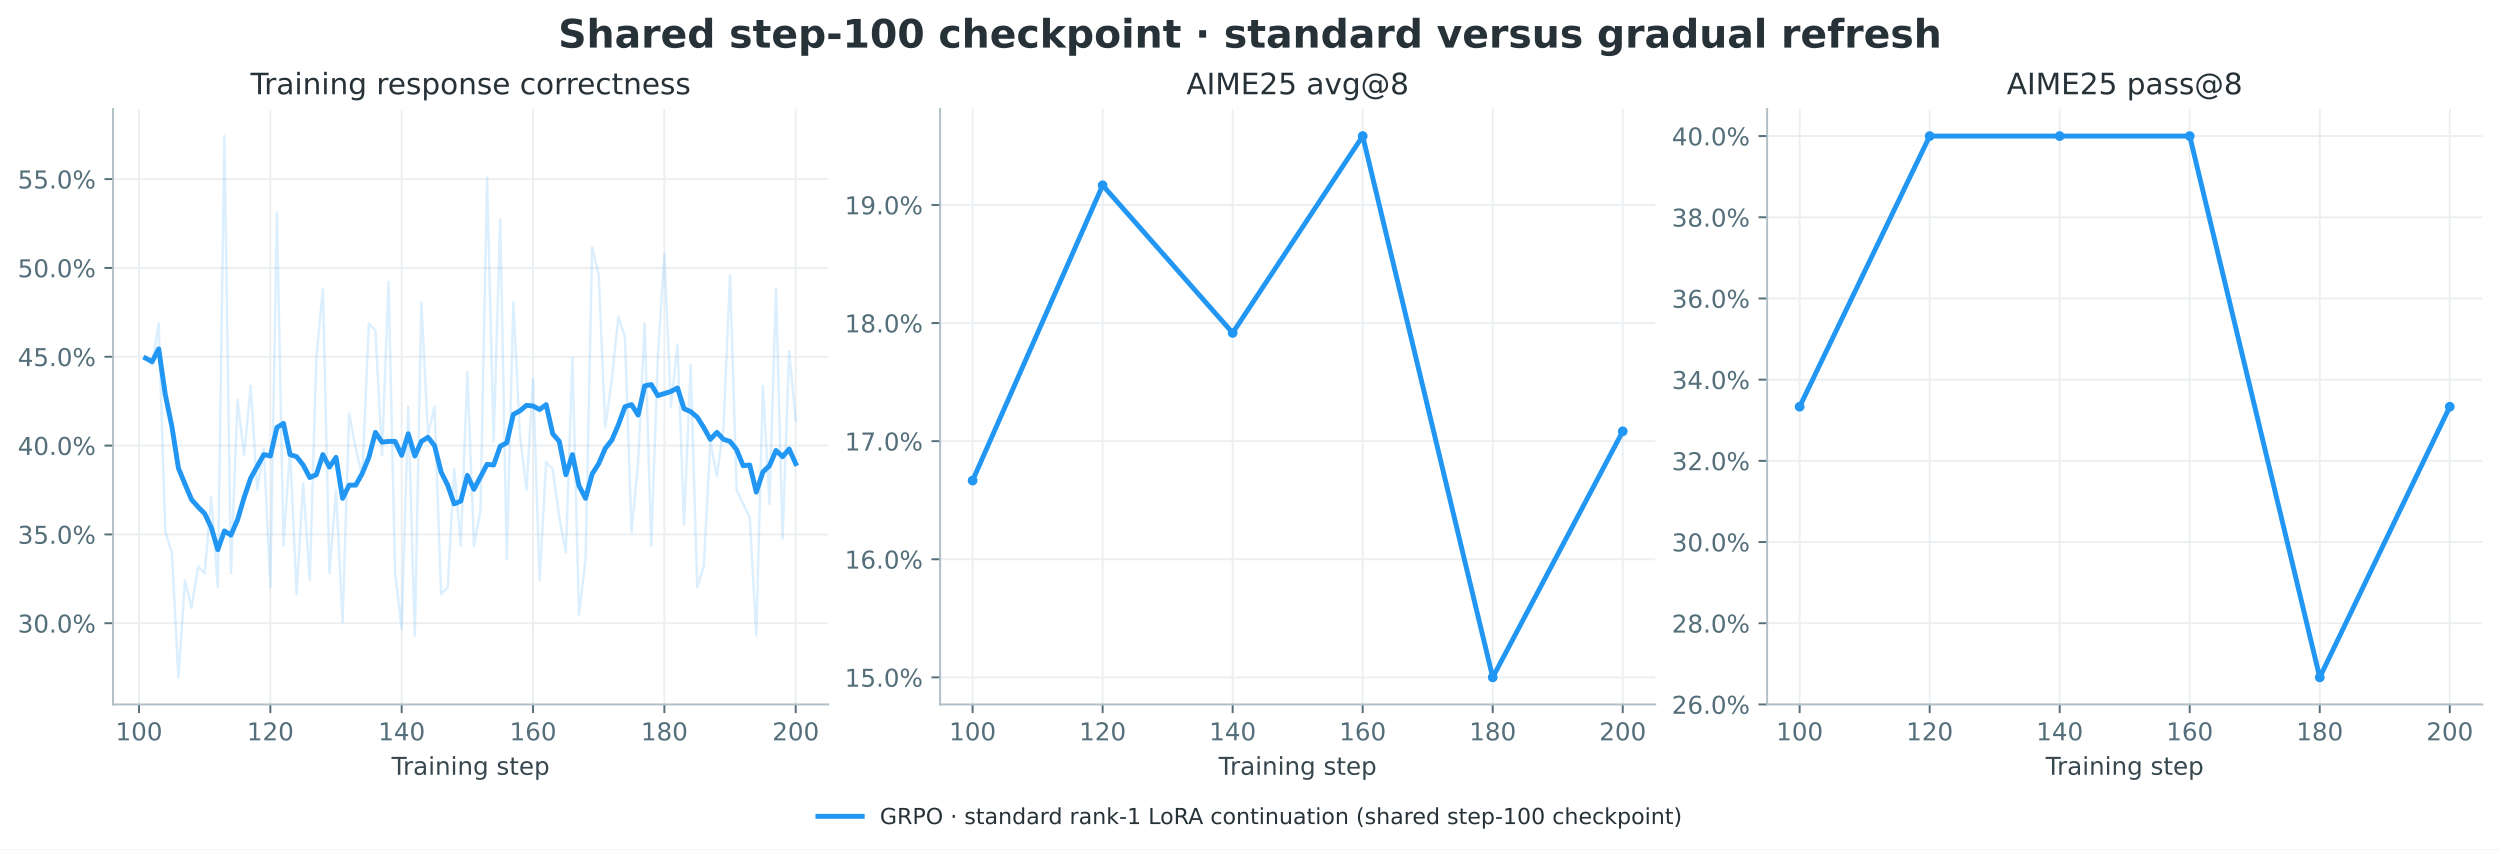
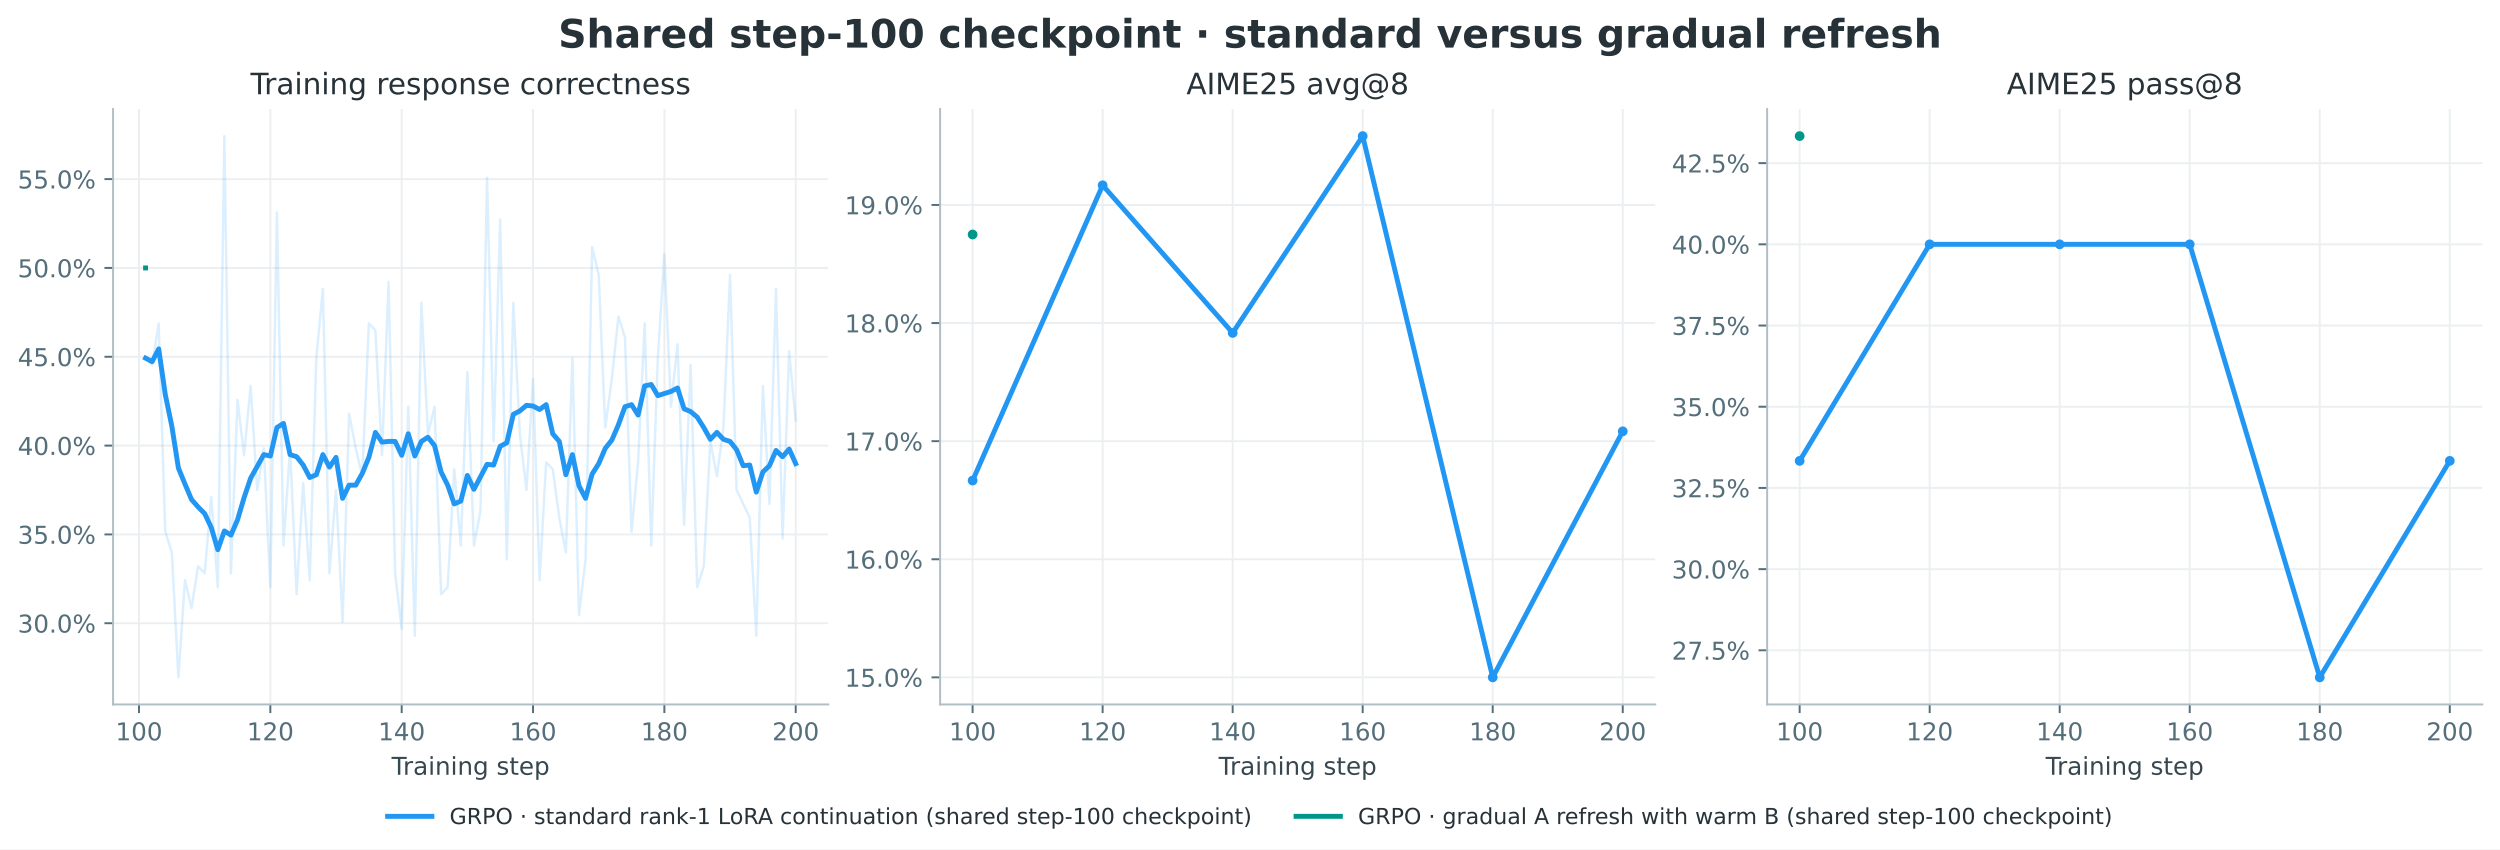
<svg xmlns="http://www.w3.org/2000/svg" xmlns:xlink="http://www.w3.org/1999/xlink" width="1016.4pt" height="345.3pt" viewBox="0 0 1016.4 345.3" version="1.1">
  <defs>
    <style type="text/css">*{stroke-linejoin: round; stroke-linecap: butt}</style>
  </defs>
  <g id="figure_1">
    <g id="patch_1">
      <path d="M 0 345.3 L 1016.4 345.3 L 1016.4 0 L 0 0 z " style="fill: #ffffff" />
    </g>
    <g id="axes_1">
      <g id="patch_2">
        <path d="M 45.967 286.398 L 336.72 286.398 L 336.72 44.32 L 45.967 44.32 z " style="fill: #ffffff" />
      </g>
      <g id="matplotlib.axis_1">
        <g id="xtick_1">
          <g id="line2d_1">
            <path d="M 56.513 286.398 L 56.513 44.32 " clip-path="url(#p7c7b25b468)" style="fill: none; stroke: #eceff1; stroke-width: 0.8; stroke-linecap: square" />
          </g>
          <g id="line2d_2">
            <defs>
              <path id="m4312fbdb51" d="M 0 0 L 0 3.5 " style="stroke: #546e7a; stroke-width: 0.8" />
            </defs>
            <g>
              <use xlink:href="#m4312fbdb51" x="56.513" y="286.398" style="fill: #546e7a; stroke: #546e7a; stroke-width: 0.8" />
            </g>
          </g>
          <g id="text_1">
            <text style="font-size: 10px; font-family: 'DejaVu Sans'; text-anchor: middle; fill: #546e7a" x="56.513" y="300.995" transform="rotate(-0 56.51331 300.9952)">100</text>
          </g>
        </g>
        <g id="xtick_2">
          <g id="line2d_3">
            <path d="M 109.911 286.398 L 109.911 44.32 " clip-path="url(#p7c7b25b468)" style="fill: none; stroke: #eceff1; stroke-width: 0.8; stroke-linecap: square" />
          </g>
          <g id="line2d_4">
            <g>
              <use xlink:href="#m4312fbdb51" x="109.911" y="286.398" style="fill: #546e7a; stroke: #546e7a; stroke-width: 0.8" />
            </g>
          </g>
          <g id="text_2">
            <text style="font-size: 10px; font-family: 'DejaVu Sans'; text-anchor: middle; fill: #546e7a" x="109.911" y="300.995" transform="rotate(-0 109.9114 300.9952)">120</text>
          </g>
        </g>
        <g id="xtick_3">
          <g id="line2d_5">
            <path d="M 163.31 286.398 L 163.31 44.32 " clip-path="url(#p7c7b25b468)" style="fill: none; stroke: #eceff1; stroke-width: 0.8; stroke-linecap: square" />
          </g>
          <g id="line2d_6">
            <g>
              <use xlink:href="#m4312fbdb51" x="163.31" y="286.398" style="fill: #546e7a; stroke: #546e7a; stroke-width: 0.8" />
            </g>
          </g>
          <g id="text_3">
            <text style="font-size: 10px; font-family: 'DejaVu Sans'; text-anchor: middle; fill: #546e7a" x="163.31" y="300.995" transform="rotate(-0 163.3095 300.9952)">140</text>
          </g>
        </g>
        <g id="xtick_4">
          <g id="line2d_7">
            <path d="M 216.708 286.398 L 216.708 44.32 " clip-path="url(#p7c7b25b468)" style="fill: none; stroke: #eceff1; stroke-width: 0.8; stroke-linecap: square" />
          </g>
          <g id="line2d_8">
            <g>
              <use xlink:href="#m4312fbdb51" x="216.708" y="286.398" style="fill: #546e7a; stroke: #546e7a; stroke-width: 0.8" />
            </g>
          </g>
          <g id="text_4">
            <text style="font-size: 10px; font-family: 'DejaVu Sans'; text-anchor: middle; fill: #546e7a" x="216.708" y="300.995" transform="rotate(-0 216.7076 300.9952)">160</text>
          </g>
        </g>
        <g id="xtick_5">
          <g id="line2d_9">
            <path d="M 270.106 286.398 L 270.106 44.32 " clip-path="url(#p7c7b25b468)" style="fill: none; stroke: #eceff1; stroke-width: 0.8; stroke-linecap: square" />
          </g>
          <g id="line2d_10">
            <g>
              <use xlink:href="#m4312fbdb51" x="270.106" y="286.398" style="fill: #546e7a; stroke: #546e7a; stroke-width: 0.8" />
            </g>
          </g>
          <g id="text_5">
            <text style="font-size: 10px; font-family: 'DejaVu Sans'; text-anchor: middle; fill: #546e7a" x="270.106" y="300.995" transform="rotate(-0 270.1057 300.9952)">180</text>
          </g>
        </g>
        <g id="xtick_6">
          <g id="line2d_11">
            <path d="M 323.504 286.398 L 323.504 44.32 " clip-path="url(#p7c7b25b468)" style="fill: none; stroke: #eceff1; stroke-width: 0.8; stroke-linecap: square" />
          </g>
          <g id="line2d_12">
            <g>
              <use xlink:href="#m4312fbdb51" x="323.504" y="286.398" style="fill: #546e7a; stroke: #546e7a; stroke-width: 0.8" />
            </g>
          </g>
          <g id="text_6">
            <text style="font-size: 10px; font-family: 'DejaVu Sans'; text-anchor: middle; fill: #546e7a" x="323.504" y="300.995" transform="rotate(-0 323.5038 300.9952)">200</text>
          </g>
        </g>
        <g id="text_7">
          <text style="font-size: 10px; font-family: 'DejaVu Sans'; text-anchor: middle; fill: #37474f" x="191.344" y="314.996" transform="rotate(-0 191.3435 314.996)">Training step</text>
        </g>
      </g>
      <g id="matplotlib.axis_2">
        <g id="ytick_1">
          <g id="line2d_13">
            <path d="M 45.967 253.387 L 336.72 253.387 " clip-path="url(#p7c7b25b468)" style="fill: none; stroke: #eceff1; stroke-width: 0.8; stroke-linecap: square" />
          </g>
          <g id="line2d_14">
            <defs>
              <path id="m54cceb25df" d="M 0 0 L -3.5 0 " style="stroke: #546e7a; stroke-width: 0.8" />
            </defs>
            <g>
              <use xlink:href="#m54cceb25df" x="45.967" y="253.387" style="fill: #546e7a; stroke: #546e7a; stroke-width: 0.8" />
            </g>
          </g>
          <g id="text_8">
            <text style="font-size: 10px; font-family: 'DejaVu Sans'; text-anchor: end; fill: #546e7a" x="38.967" y="257.186" transform="rotate(-0 38.96719 257.1858)">30.0%</text>
          </g>
        </g>
        <g id="ytick_2">
          <g id="line2d_15">
            <path d="M 45.967 217.273 L 336.72 217.273 " clip-path="url(#p7c7b25b468)" style="fill: none; stroke: #eceff1; stroke-width: 0.8; stroke-linecap: square" />
          </g>
          <g id="line2d_16">
            <g>
              <use xlink:href="#m54cceb25df" x="45.967" y="217.273" style="fill: #546e7a; stroke: #546e7a; stroke-width: 0.8" />
            </g>
          </g>
          <g id="text_9">
            <text style="font-size: 10px; font-family: 'DejaVu Sans'; text-anchor: end; fill: #546e7a" x="38.967" y="221.072" transform="rotate(-0 38.96719 221.0716)">35.0%</text>
          </g>
        </g>
        <g id="ytick_3">
          <g id="line2d_17">
            <path d="M 45.967 181.159 L 336.72 181.159 " clip-path="url(#p7c7b25b468)" style="fill: none; stroke: #eceff1; stroke-width: 0.8; stroke-linecap: square" />
          </g>
          <g id="line2d_18">
            <g>
              <use xlink:href="#m54cceb25df" x="45.967" y="181.159" style="fill: #546e7a; stroke: #546e7a; stroke-width: 0.8" />
            </g>
          </g>
          <g id="text_10">
            <text style="font-size: 10px; font-family: 'DejaVu Sans'; text-anchor: end; fill: #546e7a" x="38.967" y="184.957" transform="rotate(-0 38.96719 184.9575)">40.0%</text>
          </g>
        </g>
        <g id="ytick_4">
          <g id="line2d_19">
            <path d="M 45.967 145.044 L 336.72 145.044 " clip-path="url(#p7c7b25b468)" style="fill: none; stroke: #eceff1; stroke-width: 0.8; stroke-linecap: square" />
          </g>
          <g id="line2d_20">
            <g>
              <use xlink:href="#m54cceb25df" x="45.967" y="145.044" style="fill: #546e7a; stroke: #546e7a; stroke-width: 0.8" />
            </g>
          </g>
          <g id="text_11">
            <text style="font-size: 10px; font-family: 'DejaVu Sans'; text-anchor: end; fill: #546e7a" x="38.967" y="148.843" transform="rotate(-0 38.96719 148.8433)">45.0%</text>
          </g>
        </g>
        <g id="ytick_5">
          <g id="line2d_21">
            <path d="M 45.967 108.93 L 336.72 108.93 " clip-path="url(#p7c7b25b468)" style="fill: none; stroke: #eceff1; stroke-width: 0.8; stroke-linecap: square" />
          </g>
          <g id="line2d_22">
            <g>
              <use xlink:href="#m54cceb25df" x="45.967" y="108.93" style="fill: #546e7a; stroke: #546e7a; stroke-width: 0.8" />
            </g>
          </g>
          <g id="text_12">
            <text style="font-size: 10px; font-family: 'DejaVu Sans'; text-anchor: end; fill: #546e7a" x="38.967" y="112.729" transform="rotate(-0 38.96719 112.7292)">50.0%</text>
          </g>
        </g>
        <g id="ytick_6">
          <g id="line2d_23">
            <path d="M 45.967 72.816 L 336.72 72.816 " clip-path="url(#p7c7b25b468)" style="fill: none; stroke: #eceff1; stroke-width: 0.8; stroke-linecap: square" />
          </g>
          <g id="line2d_24">
            <g>
              <use xlink:href="#m54cceb25df" x="45.967" y="72.816" style="fill: #546e7a; stroke: #546e7a; stroke-width: 0.8" />
            </g>
          </g>
          <g id="text_13">
            <text style="font-size: 10px; font-family: 'DejaVu Sans'; text-anchor: end; fill: #546e7a" x="38.967" y="76.615" transform="rotate(-0 38.96719 76.61501)">55.0%</text>
          </g>
        </g>
      </g>
      <g id="line2d_25">
        <path d="M 59.183 145.609 L 61.853 148.43 L 64.523 131.502 L 67.193 216.144 L 69.863 224.608 L 72.533 275.394 L 75.203 235.894 L 77.873 247.18 L 80.542 230.251 L 83.212 233.073 L 85.882 202.037 L 88.552 238.716 L 91.222 55.323 L 93.892 233.073 L 96.562 162.537 L 99.232 185.109 L 101.902 156.894 L 104.572 199.216 L 107.242 182.287 L 109.911 238.716 L 112.581 86.359 L 115.251 221.787 L 117.921 182.287 L 120.591 241.537 L 123.261 196.394 L 125.931 235.894 L 128.601 145.609 L 131.271 117.395 L 133.941 233.073 L 136.61 199.216 L 139.28 252.823 L 141.95 168.18 L 144.62 182.287 L 147.29 193.573 L 149.96 131.502 L 152.63 134.323 L 155.3 185.109 L 157.97 114.573 L 160.64 233.073 L 163.31 255.644 L 165.979 165.359 L 168.649 258.466 L 171.319 123.037 L 173.989 176.644 L 176.659 165.359 L 179.329 241.537 L 181.999 238.716 L 184.669 190.751 L 187.339 221.787 L 190.009 151.252 L 192.678 221.787 L 195.348 207.68 L 198.018 72.252 L 200.688 179.466 L 203.358 89.18 L 206.028 227.43 L 208.698 123.037 L 211.368 176.644 L 214.038 199.216 L 216.708 154.073 L 219.378 235.894 L 222.047 187.93 L 224.717 190.751 L 227.387 210.501 L 230.057 224.608 L 232.727 145.609 L 235.397 250.001 L 238.067 227.43 L 240.737 100.466 L 243.407 111.752 L 246.077 173.823 L 248.746 154.073 L 251.416 128.68 L 254.086 137.145 L 256.756 216.144 L 259.426 187.93 L 262.096 131.502 L 264.766 221.787 L 267.436 145.609 L 270.106 103.287 L 272.776 165.359 L 275.446 139.966 L 278.115 213.323 L 280.785 148.43 L 283.455 238.716 L 286.125 230.251 L 288.795 179.466 L 291.465 193.573 L 294.135 173.823 L 296.805 111.752 L 299.475 199.216 L 302.145 204.859 L 304.814 210.501 L 307.484 258.466 L 310.154 156.894 L 312.824 204.859 L 315.494 117.395 L 318.164 218.966 L 320.834 142.787 L 323.504 171.002 " clip-path="url(#p7c7b25b468)" style="fill: none; stroke: #2196f3; stroke-opacity: 0.16; stroke-linecap: square" />
      </g>
      <g id="line2d_26">
        <path d="M 59.183 145.609 L 61.853 147.019 L 64.523 141.847 L 67.193 160.421 L 69.863 173.259 L 72.533 190.281 L 75.203 196.797 L 77.873 203.095 L 80.542 206.113 L 83.212 208.809 L 85.882 214.451 L 88.552 223.48 L 91.222 215.862 L 93.892 217.555 L 96.562 211.348 L 99.232 202.319 L 101.902 194.419 L 104.572 189.623 L 107.242 184.826 L 109.911 185.391 L 112.581 173.823 L 115.251 172.13 L 117.921 184.826 L 120.591 185.673 L 123.261 189.059 L 125.931 194.137 L 128.601 193.009 L 131.271 184.826 L 133.941 189.905 L 136.61 185.955 L 139.28 202.601 L 141.95 197.241 L 144.62 197.241 L 147.29 192.444 L 149.96 185.955 L 152.63 175.798 L 155.3 179.748 L 157.97 179.466 L 160.64 179.466 L 163.31 185.109 L 165.979 176.362 L 168.649 185.391 L 171.319 179.466 L 173.989 177.773 L 176.659 181.159 L 179.329 191.88 L 181.999 197.241 L 184.669 204.859 L 187.339 203.73 L 190.009 193.291 L 192.678 198.934 L 195.348 193.855 L 198.018 188.776 L 200.688 189.059 L 203.358 181.441 L 206.028 180.03 L 208.698 168.462 L 211.368 167.052 L 214.038 164.794 L 216.708 165.077 L 219.378 166.487 L 222.047 164.512 L 224.717 176.362 L 227.387 179.466 L 230.057 193.009 L 232.727 184.826 L 235.397 197.523 L 238.067 202.601 L 240.737 192.726 L 243.407 188.494 L 246.077 182.287 L 248.746 178.902 L 251.416 172.694 L 254.086 165.359 L 256.756 164.512 L 259.426 168.744 L 262.096 156.894 L 264.766 156.33 L 267.436 160.844 L 270.106 159.998 L 272.776 159.152 L 275.446 157.741 L 278.115 166.205 L 280.785 167.334 L 283.455 169.591 L 286.125 173.823 L 288.795 178.619 L 291.465 175.798 L 294.135 178.619 L 296.805 179.466 L 299.475 182.851 L 302.145 189.341 L 304.814 189.059 L 307.484 200.062 L 310.154 191.88 L 312.824 189.341 L 315.494 183.134 L 318.164 185.673 L 320.834 182.569 L 323.504 188.494 " clip-path="url(#p7c7b25b468)" style="fill: none; stroke: #2196f3; stroke-width: 2; stroke-linecap: square" />
      </g>
+       <g id="line2d_27">
+         <path d="M 59.183 108.93 " clip-path="url(#p7c7b25b468)" style="fill: none; stroke: #009688; stroke-opacity: 0.16; stroke-linecap: square" />
+       </g>
+       <g id="line2d_28">
+         <path d="M 59.183 108.93 " clip-path="url(#p7c7b25b468)" style="fill: none; stroke: #009688; stroke-width: 2; stroke-linecap: square" />
+       </g>
      <g id="patch_3">
        <path d="M 45.967 286.398 L 45.967 44.32 " style="fill: none; stroke: #b0bec5; stroke-width: 0.8; stroke-linejoin: miter; stroke-linecap: square" />
      </g>
      <g id="patch_4">
        <path d="M 45.967 286.398 L 336.72 286.398 " style="fill: none; stroke: #b0bec5; stroke-width: 0.8; stroke-linejoin: miter; stroke-linecap: square" />
      </g>
      <g id="text_14">
        <text style="font-size: 12px; font-family: 'DejaVu Sans'; text-anchor: middle; fill: #263238" x="191.344" y="38.32" transform="rotate(-0 191.3435 38.31985)">Training response correctness</text>
      </g>
    </g>
    <g id="axes_2">
      <g id="patch_5">
        <path d="M 382.207 286.398 L 672.96 286.398 L 672.96 44.32 L 382.207 44.32 z " style="fill: #ffffff" />
      </g>
      <g id="matplotlib.axis_3">
        <g id="xtick_7">
-           <g id="line2d_27">
+           <g id="line2d_29">
            <path d="M 395.423 286.398 L 395.423 44.32 " clip-path="url(#p70732ec943)" style="fill: none; stroke: #eceff1; stroke-width: 0.8; stroke-linecap: square" />
          </g>
-           <g id="line2d_28">
+           <g id="line2d_30">
            <g>
              <use xlink:href="#m4312fbdb51" x="395.423" y="286.398" style="fill: #546e7a; stroke: #546e7a; stroke-width: 0.8" />
            </g>
          </g>
          <g id="text_15">
            <text style="font-size: 10px; font-family: 'DejaVu Sans'; text-anchor: middle; fill: #546e7a" x="395.423" y="300.995" transform="rotate(-0 395.4231 300.9952)">100</text>
          </g>
        </g>
        <g id="xtick_8">
-           <g id="line2d_29">
+           <g id="line2d_31">
            <path d="M 448.287 286.398 L 448.287 44.32 " clip-path="url(#p70732ec943)" style="fill: none; stroke: #eceff1; stroke-width: 0.8; stroke-linecap: square" />
          </g>
-           <g id="line2d_30">
+           <g id="line2d_32">
            <g>
              <use xlink:href="#m4312fbdb51" x="448.287" y="286.398" style="fill: #546e7a; stroke: #546e7a; stroke-width: 0.8" />
            </g>
          </g>
          <g id="text_16">
            <text style="font-size: 10px; font-family: 'DejaVu Sans'; text-anchor: middle; fill: #546e7a" x="448.287" y="300.995" transform="rotate(-0 448.2872 300.9952)">120</text>
          </g>
        </g>
        <g id="xtick_9">
-           <g id="line2d_31">
+           <g id="line2d_33">
            <path d="M 501.151 286.398 L 501.151 44.32 " clip-path="url(#p70732ec943)" style="fill: none; stroke: #eceff1; stroke-width: 0.8; stroke-linecap: square" />
          </g>
-           <g id="line2d_32">
+           <g id="line2d_34">
            <g>
              <use xlink:href="#m4312fbdb51" x="501.151" y="286.398" style="fill: #546e7a; stroke: #546e7a; stroke-width: 0.8" />
            </g>
          </g>
          <g id="text_17">
            <text style="font-size: 10px; font-family: 'DejaVu Sans'; text-anchor: middle; fill: #546e7a" x="501.151" y="300.995" transform="rotate(-0 501.1513 300.9952)">140</text>
          </g>
        </g>
        <g id="xtick_10">
-           <g id="line2d_33">
+           <g id="line2d_35">
            <path d="M 554.015 286.398 L 554.015 44.32 " clip-path="url(#p70732ec943)" style="fill: none; stroke: #eceff1; stroke-width: 0.8; stroke-linecap: square" />
          </g>
-           <g id="line2d_34">
+           <g id="line2d_36">
            <g>
              <use xlink:href="#m4312fbdb51" x="554.015" y="286.398" style="fill: #546e7a; stroke: #546e7a; stroke-width: 0.8" />
            </g>
          </g>
          <g id="text_18">
            <text style="font-size: 10px; font-family: 'DejaVu Sans'; text-anchor: middle; fill: #546e7a" x="554.015" y="300.995" transform="rotate(-0 554.0154 300.9952)">160</text>
          </g>
        </g>
        <g id="xtick_11">
-           <g id="line2d_35">
+           <g id="line2d_37">
            <path d="M 606.88 286.398 L 606.88 44.32 " clip-path="url(#p70732ec943)" style="fill: none; stroke: #eceff1; stroke-width: 0.8; stroke-linecap: square" />
          </g>
-           <g id="line2d_36">
+           <g id="line2d_38">
            <g>
              <use xlink:href="#m4312fbdb51" x="606.88" y="286.398" style="fill: #546e7a; stroke: #546e7a; stroke-width: 0.8" />
            </g>
          </g>
          <g id="text_19">
            <text style="font-size: 10px; font-family: 'DejaVu Sans'; text-anchor: middle; fill: #546e7a" x="606.88" y="300.995" transform="rotate(-0 606.8795 300.9952)">180</text>
          </g>
        </g>
        <g id="xtick_12">
-           <g id="line2d_37">
+           <g id="line2d_39">
            <path d="M 659.744 286.398 L 659.744 44.32 " clip-path="url(#p70732ec943)" style="fill: none; stroke: #eceff1; stroke-width: 0.8; stroke-linecap: square" />
          </g>
-           <g id="line2d_38">
+           <g id="line2d_40">
            <g>
              <use xlink:href="#m4312fbdb51" x="659.744" y="286.398" style="fill: #546e7a; stroke: #546e7a; stroke-width: 0.8" />
            </g>
          </g>
          <g id="text_20">
            <text style="font-size: 10px; font-family: 'DejaVu Sans'; text-anchor: middle; fill: #546e7a" x="659.744" y="300.995" transform="rotate(-0 659.7437 300.9952)">200</text>
          </g>
        </g>
        <g id="text_21">
          <text style="font-size: 10px; font-family: 'DejaVu Sans'; text-anchor: middle; fill: #37474f" x="527.583" y="314.996" transform="rotate(-0 527.5834 314.996)">Training step</text>
        </g>
      </g>
      <g id="matplotlib.axis_4">
        <g id="ytick_7">
-           <g id="line2d_39">
+           <g id="line2d_41">
            <path d="M 382.207 275.394 L 672.96 275.394 " clip-path="url(#p70732ec943)" style="fill: none; stroke: #eceff1; stroke-width: 0.8; stroke-linecap: square" />
          </g>
-           <g id="line2d_40">
+           <g id="line2d_42">
            <g>
              <use xlink:href="#m54cceb25df" x="382.207" y="275.394" style="fill: #546e7a; stroke: #546e7a; stroke-width: 0.8" />
            </g>
          </g>
          <g id="text_22">
            <text style="font-size: 10px; font-family: 'DejaVu Sans'; text-anchor: end; fill: #546e7a" x="375.207" y="279.193" transform="rotate(-0 375.207 279.1929)">15.0%</text>
          </g>
        </g>
        <g id="ytick_8">
-           <g id="line2d_41">
+           <g id="line2d_43">
            <path d="M 382.207 227.379 L 672.96 227.379 " clip-path="url(#p70732ec943)" style="fill: none; stroke: #eceff1; stroke-width: 0.8; stroke-linecap: square" />
          </g>
-           <g id="line2d_42">
+           <g id="line2d_44">
            <g>
              <use xlink:href="#m54cceb25df" x="382.207" y="227.379" style="fill: #546e7a; stroke: #546e7a; stroke-width: 0.8" />
            </g>
          </g>
          <g id="text_23">
            <text style="font-size: 10px; font-family: 'DejaVu Sans'; text-anchor: end; fill: #546e7a" x="375.207" y="231.177" transform="rotate(-0 375.207 231.1774)">16.0%</text>
          </g>
        </g>
        <g id="ytick_9">
-           <g id="line2d_43">
+           <g id="line2d_45">
            <path d="M 382.207 179.363 L 672.96 179.363 " clip-path="url(#p70732ec943)" style="fill: none; stroke: #eceff1; stroke-width: 0.8; stroke-linecap: square" />
          </g>
-           <g id="line2d_44">
+           <g id="line2d_46">
            <g>
              <use xlink:href="#m54cceb25df" x="382.207" y="179.363" style="fill: #546e7a; stroke: #546e7a; stroke-width: 0.8" />
            </g>
          </g>
          <g id="text_24">
            <text style="font-size: 10px; font-family: 'DejaVu Sans'; text-anchor: end; fill: #546e7a" x="375.207" y="183.162" transform="rotate(-0 375.207 183.162)">17.0%</text>
          </g>
        </g>
        <g id="ytick_10">
-           <g id="line2d_45">
+           <g id="line2d_47">
            <path d="M 382.207 131.348 L 672.96 131.348 " clip-path="url(#p70732ec943)" style="fill: none; stroke: #eceff1; stroke-width: 0.8; stroke-linecap: square" />
          </g>
-           <g id="line2d_46">
+           <g id="line2d_48">
            <g>
              <use xlink:href="#m54cceb25df" x="382.207" y="131.348" style="fill: #546e7a; stroke: #546e7a; stroke-width: 0.8" />
            </g>
          </g>
          <g id="text_25">
            <text style="font-size: 10px; font-family: 'DejaVu Sans'; text-anchor: end; fill: #546e7a" x="375.207" y="135.147" transform="rotate(-0 375.207 135.1466)">18.0%</text>
          </g>
        </g>
        <g id="ytick_11">
-           <g id="line2d_47">
+           <g id="line2d_49">
            <path d="M 382.207 83.332 L 672.96 83.332 " clip-path="url(#p70732ec943)" style="fill: none; stroke: #eceff1; stroke-width: 0.8; stroke-linecap: square" />
          </g>
-           <g id="line2d_48">
+           <g id="line2d_50">
            <g>
              <use xlink:href="#m54cceb25df" x="382.207" y="83.332" style="fill: #546e7a; stroke: #546e7a; stroke-width: 0.8" />
            </g>
          </g>
          <g id="text_26">
            <text style="font-size: 10px; font-family: 'DejaVu Sans'; text-anchor: end; fill: #546e7a" x="375.207" y="87.131" transform="rotate(-0 375.207 87.1312)">19.0%</text>
          </g>
        </g>
      </g>
-       <g id="line2d_49">
+       <g id="line2d_51">
        <path d="M 395.423 195.368 L 448.287 75.33 L 501.151 135.349 L 554.015 55.323 L 606.88 275.394 L 659.744 175.362 " clip-path="url(#p70732ec943)" style="fill: none; stroke: #2196f3; stroke-width: 2; stroke-linecap: square" />
        <defs>
          <path id="mfb50a57097" d="M 0 1.5 C 0.398 1.5 0.779 1.342 1.061 1.061 C 1.342 0.779 1.5 0.398 1.5 0 C 1.5 -0.398 1.342 -0.779 1.061 -1.061 C 0.779 -1.342 0.398 -1.5 0 -1.5 C -0.398 -1.5 -0.779 -1.342 -1.061 -1.061 C -1.342 -0.779 -1.5 -0.398 -1.5 0 C -1.5 0.398 -1.342 0.779 -1.061 1.061 C -0.779 1.342 -0.398 1.5 0 1.5 z " style="stroke: #2196f3" />
        </defs>
        <g clip-path="url(#p70732ec943)">
          <use xlink:href="#mfb50a57097" x="395.423" y="195.368" style="fill: #2196f3; stroke: #2196f3" />
          <use xlink:href="#mfb50a57097" x="448.287" y="75.33" style="fill: #2196f3; stroke: #2196f3" />
          <use xlink:href="#mfb50a57097" x="501.151" y="135.349" style="fill: #2196f3; stroke: #2196f3" />
          <use xlink:href="#mfb50a57097" x="554.015" y="55.323" style="fill: #2196f3; stroke: #2196f3" />
          <use xlink:href="#mfb50a57097" x="606.88" y="275.394" style="fill: #2196f3; stroke: #2196f3" />
          <use xlink:href="#mfb50a57097" x="659.744" y="175.362" style="fill: #2196f3; stroke: #2196f3" />
        </g>
      </g>
+       <g id="line2d_52">
+         <path d="M 395.423 95.336 " clip-path="url(#p70732ec943)" style="fill: none; stroke: #009688; stroke-width: 2; stroke-linecap: square" />
+         <defs>
+           <path id="mc1244fae1a" d="M 0 1.5 C 0.398 1.5 0.779 1.342 1.061 1.061 C 1.342 0.779 1.5 0.398 1.5 0 C 1.5 -0.398 1.342 -0.779 1.061 -1.061 C 0.779 -1.342 0.398 -1.5 0 -1.5 C -0.398 -1.5 -0.779 -1.342 -1.061 -1.061 C -1.342 -0.779 -1.5 -0.398 -1.5 0 C -1.5 0.398 -1.342 0.779 -1.061 1.061 C -0.779 1.342 -0.398 1.5 0 1.5 z " style="stroke: #009688" />
+         </defs>
+         <g clip-path="url(#p70732ec943)">
+           <use xlink:href="#mc1244fae1a" x="395.423" y="95.336" style="fill: #009688; stroke: #009688" />
+         </g>
+       </g>
      <g id="patch_6">
        <path d="M 382.207 286.398 L 382.207 44.32 " style="fill: none; stroke: #b0bec5; stroke-width: 0.8; stroke-linejoin: miter; stroke-linecap: square" />
      </g>
      <g id="patch_7">
        <path d="M 382.207 286.398 L 672.96 286.398 " style="fill: none; stroke: #b0bec5; stroke-width: 0.8; stroke-linejoin: miter; stroke-linecap: square" />
      </g>
      <g id="text_27">
        <text style="font-size: 12px; font-family: 'DejaVu Sans'; text-anchor: middle; fill: #263238" x="527.583" y="38.32" transform="rotate(-0 527.5834 38.31985)">AIME25 avg@8</text>
      </g>
    </g>
    <g id="axes_3">
      <g id="patch_8">
        <path d="M 718.447 286.398 L 1009.2 286.398 L 1009.2 44.32 L 718.447 44.32 z " style="fill: #ffffff" />
      </g>
      <g id="matplotlib.axis_5">
        <g id="xtick_13">
-           <g id="line2d_50">
+           <g id="line2d_53">
            <path d="M 731.663 286.398 L 731.663 44.32 " clip-path="url(#p8caf0d2f95)" style="fill: none; stroke: #eceff1; stroke-width: 0.8; stroke-linecap: square" />
          </g>
-           <g id="line2d_51">
+           <g id="line2d_54">
            <g>
              <use xlink:href="#m4312fbdb51" x="731.663" y="286.398" style="fill: #546e7a; stroke: #546e7a; stroke-width: 0.8" />
            </g>
          </g>
          <g id="text_28">
            <text style="font-size: 10px; font-family: 'DejaVu Sans'; text-anchor: middle; fill: #546e7a" x="731.663" y="300.995" transform="rotate(-0 731.6629 300.9952)">100</text>
          </g>
        </g>
        <g id="xtick_14">
-           <g id="line2d_52">
+           <g id="line2d_55">
            <path d="M 784.527 286.398 L 784.527 44.32 " clip-path="url(#p8caf0d2f95)" style="fill: none; stroke: #eceff1; stroke-width: 0.8; stroke-linecap: square" />
          </g>
-           <g id="line2d_53">
+           <g id="line2d_56">
            <g>
              <use xlink:href="#m4312fbdb51" x="784.527" y="286.398" style="fill: #546e7a; stroke: #546e7a; stroke-width: 0.8" />
            </g>
          </g>
          <g id="text_29">
            <text style="font-size: 10px; font-family: 'DejaVu Sans'; text-anchor: middle; fill: #546e7a" x="784.527" y="300.995" transform="rotate(-0 784.527 300.9952)">120</text>
          </g>
        </g>
        <g id="xtick_15">
-           <g id="line2d_54">
+           <g id="line2d_57">
            <path d="M 837.391 286.398 L 837.391 44.32 " clip-path="url(#p8caf0d2f95)" style="fill: none; stroke: #eceff1; stroke-width: 0.8; stroke-linecap: square" />
          </g>
-           <g id="line2d_55">
+           <g id="line2d_58">
            <g>
              <use xlink:href="#m4312fbdb51" x="837.391" y="286.398" style="fill: #546e7a; stroke: #546e7a; stroke-width: 0.8" />
            </g>
          </g>
          <g id="text_30">
            <text style="font-size: 10px; font-family: 'DejaVu Sans'; text-anchor: middle; fill: #546e7a" x="837.391" y="300.995" transform="rotate(-0 837.3911 300.9952)">140</text>
          </g>
        </g>
        <g id="xtick_16">
-           <g id="line2d_56">
+           <g id="line2d_59">
            <path d="M 890.255 286.398 L 890.255 44.32 " clip-path="url(#p8caf0d2f95)" style="fill: none; stroke: #eceff1; stroke-width: 0.8; stroke-linecap: square" />
          </g>
-           <g id="line2d_57">
+           <g id="line2d_60">
            <g>
              <use xlink:href="#m4312fbdb51" x="890.255" y="286.398" style="fill: #546e7a; stroke: #546e7a; stroke-width: 0.8" />
            </g>
          </g>
          <g id="text_31">
            <text style="font-size: 10px; font-family: 'DejaVu Sans'; text-anchor: middle; fill: #546e7a" x="890.255" y="300.995" transform="rotate(-0 890.2553 300.9952)">160</text>
          </g>
        </g>
        <g id="xtick_17">
-           <g id="line2d_58">
+           <g id="line2d_61">
            <path d="M 943.119 286.398 L 943.119 44.32 " clip-path="url(#p8caf0d2f95)" style="fill: none; stroke: #eceff1; stroke-width: 0.8; stroke-linecap: square" />
          </g>
-           <g id="line2d_59">
+           <g id="line2d_62">
            <g>
              <use xlink:href="#m4312fbdb51" x="943.119" y="286.398" style="fill: #546e7a; stroke: #546e7a; stroke-width: 0.8" />
            </g>
          </g>
          <g id="text_32">
            <text style="font-size: 10px; font-family: 'DejaVu Sans'; text-anchor: middle; fill: #546e7a" x="943.119" y="300.995" transform="rotate(-0 943.1194 300.9952)">180</text>
          </g>
        </g>
        <g id="xtick_18">
-           <g id="line2d_60">
+           <g id="line2d_63">
            <path d="M 995.983 286.398 L 995.983 44.32 " clip-path="url(#p8caf0d2f95)" style="fill: none; stroke: #eceff1; stroke-width: 0.8; stroke-linecap: square" />
          </g>
-           <g id="line2d_61">
+           <g id="line2d_64">
            <g>
              <use xlink:href="#m4312fbdb51" x="995.983" y="286.398" style="fill: #546e7a; stroke: #546e7a; stroke-width: 0.8" />
            </g>
          </g>
          <g id="text_33">
            <text style="font-size: 10px; font-family: 'DejaVu Sans'; text-anchor: middle; fill: #546e7a" x="995.983" y="300.995" transform="rotate(-0 995.9835 300.9952)">200</text>
          </g>
        </g>
        <g id="text_34">
          <text style="font-size: 10px; font-family: 'DejaVu Sans'; text-anchor: middle; fill: #37474f" x="863.823" y="314.996" transform="rotate(-0 863.8232 314.996)">Training step</text>
        </g>
      </g>
      <g id="matplotlib.axis_6">
        <g id="ytick_12">
-           <g id="line2d_62">
-             <path d="M 718.447 286.398 L 1009.2 286.398 " clip-path="url(#p8caf0d2f95)" style="fill: none; stroke: #eceff1; stroke-width: 0.8; stroke-linecap: square" />
-           </g>
-           <g id="line2d_63">
-             <g>
-               <use xlink:href="#m54cceb25df" x="718.447" y="286.398" style="fill: #546e7a; stroke: #546e7a; stroke-width: 0.8" />
+           <g id="line2d_65">
+             <path d="M 718.447 264.39 L 1009.2 264.39 " clip-path="url(#p8caf0d2f95)" style="fill: none; stroke: #eceff1; stroke-width: 0.8; stroke-linecap: square" />
+           </g>
+           <g id="line2d_66">
+             <g>
+               <use xlink:href="#m54cceb25df" x="718.447" y="264.39" style="fill: #546e7a; stroke: #546e7a; stroke-width: 0.8" />
            </g>
          </g>
          <g id="text_35">
-             <text style="font-size: 10px; font-family: 'DejaVu Sans'; text-anchor: end; fill: #546e7a" x="711.447" y="290.196" transform="rotate(-0 711.4469 290.1964)">26.0%</text>
+             <text style="font-size: 10px; font-family: 'DejaVu Sans'; text-anchor: end; fill: #546e7a" x="711.447" y="268.189" transform="rotate(-0 711.4469 268.1893)">27.5%</text>
          </g>
        </g>
        <g id="ytick_13">
-           <g id="line2d_64">
-             <path d="M 718.447 253.387 L 1009.2 253.387 " clip-path="url(#p8caf0d2f95)" style="fill: none; stroke: #eceff1; stroke-width: 0.8; stroke-linecap: square" />
-           </g>
-           <g id="line2d_65">
-             <g>
-               <use xlink:href="#m54cceb25df" x="718.447" y="253.387" style="fill: #546e7a; stroke: #546e7a; stroke-width: 0.8" />
+           <g id="line2d_67">
+             <path d="M 718.447 231.38 L 1009.2 231.38 " clip-path="url(#p8caf0d2f95)" style="fill: none; stroke: #eceff1; stroke-width: 0.8; stroke-linecap: square" />
+           </g>
+           <g id="line2d_68">
+             <g>
+               <use xlink:href="#m54cceb25df" x="718.447" y="231.38" style="fill: #546e7a; stroke: #546e7a; stroke-width: 0.8" />
            </g>
          </g>
          <g id="text_36">
-             <text style="font-size: 10px; font-family: 'DejaVu Sans'; text-anchor: end; fill: #546e7a" x="711.447" y="257.186" transform="rotate(-0 711.4469 257.1858)">28.0%</text>
+             <text style="font-size: 10px; font-family: 'DejaVu Sans'; text-anchor: end; fill: #546e7a" x="711.447" y="235.179" transform="rotate(-0 711.4469 235.1787)">30.0%</text>
          </g>
        </g>
        <g id="ytick_14">
-           <g id="line2d_66">
-             <path d="M 718.447 220.376 L 1009.2 220.376 " clip-path="url(#p8caf0d2f95)" style="fill: none; stroke: #eceff1; stroke-width: 0.8; stroke-linecap: square" />
-           </g>
-           <g id="line2d_67">
-             <g>
-               <use xlink:href="#m54cceb25df" x="718.447" y="220.376" style="fill: #546e7a; stroke: #546e7a; stroke-width: 0.8" />
+           <g id="line2d_69">
+             <path d="M 718.447 198.369 L 1009.2 198.369 " clip-path="url(#p8caf0d2f95)" style="fill: none; stroke: #eceff1; stroke-width: 0.8; stroke-linecap: square" />
+           </g>
+           <g id="line2d_70">
+             <g>
+               <use xlink:href="#m54cceb25df" x="718.447" y="198.369" style="fill: #546e7a; stroke: #546e7a; stroke-width: 0.8" />
            </g>
          </g>
          <g id="text_37">
-             <text style="font-size: 10px; font-family: 'DejaVu Sans'; text-anchor: end; fill: #546e7a" x="711.447" y="224.175" transform="rotate(-0 711.4469 224.1752)">30.0%</text>
+             <text style="font-size: 10px; font-family: 'DejaVu Sans'; text-anchor: end; fill: #546e7a" x="711.447" y="202.168" transform="rotate(-0 711.4469 202.1681)">32.5%</text>
          </g>
        </g>
        <g id="ytick_15">
-           <g id="line2d_68">
-             <path d="M 718.447 187.366 L 1009.2 187.366 " clip-path="url(#p8caf0d2f95)" style="fill: none; stroke: #eceff1; stroke-width: 0.8; stroke-linecap: square" />
-           </g>
-           <g id="line2d_69">
-             <g>
-               <use xlink:href="#m54cceb25df" x="718.447" y="187.366" style="fill: #546e7a; stroke: #546e7a; stroke-width: 0.8" />
+           <g id="line2d_71">
+             <path d="M 718.447 165.359 L 1009.2 165.359 " clip-path="url(#p8caf0d2f95)" style="fill: none; stroke: #eceff1; stroke-width: 0.8; stroke-linecap: square" />
+           </g>
+           <g id="line2d_72">
+             <g>
+               <use xlink:href="#m54cceb25df" x="718.447" y="165.359" style="fill: #546e7a; stroke: #546e7a; stroke-width: 0.8" />
            </g>
          </g>
          <g id="text_38">
-             <text style="font-size: 10px; font-family: 'DejaVu Sans'; text-anchor: end; fill: #546e7a" x="711.447" y="191.165" transform="rotate(-0 711.4469 191.1646)">32.0%</text>
+             <text style="font-size: 10px; font-family: 'DejaVu Sans'; text-anchor: end; fill: #546e7a" x="711.447" y="169.158" transform="rotate(-0 711.4469 169.1575)">35.0%</text>
          </g>
        </g>
        <g id="ytick_16">
-           <g id="line2d_70">
-             <path d="M 718.447 154.355 L 1009.2 154.355 " clip-path="url(#p8caf0d2f95)" style="fill: none; stroke: #eceff1; stroke-width: 0.8; stroke-linecap: square" />
-           </g>
-           <g id="line2d_71">
-             <g>
-               <use xlink:href="#m54cceb25df" x="718.447" y="154.355" style="fill: #546e7a; stroke: #546e7a; stroke-width: 0.8" />
+           <g id="line2d_73">
+             <path d="M 718.447 132.348 L 1009.2 132.348 " clip-path="url(#p8caf0d2f95)" style="fill: none; stroke: #eceff1; stroke-width: 0.8; stroke-linecap: square" />
+           </g>
+           <g id="line2d_74">
+             <g>
+               <use xlink:href="#m54cceb25df" x="718.447" y="132.348" style="fill: #546e7a; stroke: #546e7a; stroke-width: 0.8" />
            </g>
          </g>
          <g id="text_39">
-             <text style="font-size: 10px; font-family: 'DejaVu Sans'; text-anchor: end; fill: #546e7a" x="711.447" y="158.154" transform="rotate(-0 711.4469 158.154)">34.0%</text>
+             <text style="font-size: 10px; font-family: 'DejaVu Sans'; text-anchor: end; fill: #546e7a" x="711.447" y="136.147" transform="rotate(-0 711.4469 136.1469)">37.5%</text>
          </g>
        </g>
        <g id="ytick_17">
-           <g id="line2d_72">
-             <path d="M 718.447 121.345 L 1009.2 121.345 " clip-path="url(#p8caf0d2f95)" style="fill: none; stroke: #eceff1; stroke-width: 0.8; stroke-linecap: square" />
-           </g>
-           <g id="line2d_73">
-             <g>
-               <use xlink:href="#m54cceb25df" x="718.447" y="121.345" style="fill: #546e7a; stroke: #546e7a; stroke-width: 0.8" />
+           <g id="line2d_75">
+             <path d="M 718.447 99.338 L 1009.2 99.338 " clip-path="url(#p8caf0d2f95)" style="fill: none; stroke: #eceff1; stroke-width: 0.8; stroke-linecap: square" />
+           </g>
+           <g id="line2d_76">
+             <g>
+               <use xlink:href="#m54cceb25df" x="718.447" y="99.338" style="fill: #546e7a; stroke: #546e7a; stroke-width: 0.8" />
            </g>
          </g>
          <g id="text_40">
-             <text style="font-size: 10px; font-family: 'DejaVu Sans'; text-anchor: end; fill: #546e7a" x="711.447" y="125.143" transform="rotate(-0 711.4469 125.1434)">36.0%</text>
+             <text style="font-size: 10px; font-family: 'DejaVu Sans'; text-anchor: end; fill: #546e7a" x="711.447" y="103.136" transform="rotate(-0 711.4469 103.1363)">40.0%</text>
          </g>
        </g>
        <g id="ytick_18">
-           <g id="line2d_74">
-             <path d="M 718.447 88.334 L 1009.2 88.334 " clip-path="url(#p8caf0d2f95)" style="fill: none; stroke: #eceff1; stroke-width: 0.8; stroke-linecap: square" />
-           </g>
-           <g id="line2d_75">
-             <g>
-               <use xlink:href="#m54cceb25df" x="718.447" y="88.334" style="fill: #546e7a; stroke: #546e7a; stroke-width: 0.8" />
+           <g id="line2d_77">
+             <path d="M 718.447 66.327 L 1009.2 66.327 " clip-path="url(#p8caf0d2f95)" style="fill: none; stroke: #eceff1; stroke-width: 0.8; stroke-linecap: square" />
+           </g>
+           <g id="line2d_78">
+             <g>
+               <use xlink:href="#m54cceb25df" x="718.447" y="66.327" style="fill: #546e7a; stroke: #546e7a; stroke-width: 0.8" />
            </g>
          </g>
          <g id="text_41">
-             <text style="font-size: 10px; font-family: 'DejaVu Sans'; text-anchor: end; fill: #546e7a" x="711.447" y="92.133" transform="rotate(-0 711.4469 92.13281)">38.0%</text>
-           </g>
-         </g>
-         <g id="ytick_19">
-           <g id="line2d_76">
-             <path d="M 718.447 55.323 L 1009.2 55.323 " clip-path="url(#p8caf0d2f95)" style="fill: none; stroke: #eceff1; stroke-width: 0.8; stroke-linecap: square" />
-           </g>
-           <g id="line2d_77">
-             <g>
-               <use xlink:href="#m54cceb25df" x="718.447" y="55.323" style="fill: #546e7a; stroke: #546e7a; stroke-width: 0.8" />
-             </g>
-           </g>
-           <g id="text_42">
-             <text style="font-size: 10px; font-family: 'DejaVu Sans'; text-anchor: end; fill: #546e7a" x="711.447" y="59.122" transform="rotate(-0 711.4469 59.12221)">40.0%</text>
-           </g>
-         </g>
-       </g>
-       <g id="line2d_78">
-         <path d="M 731.663 165.359 L 784.527 55.323 L 837.391 55.323 L 890.255 55.323 L 943.119 275.394 L 995.983 165.359 " clip-path="url(#p8caf0d2f95)" style="fill: none; stroke: #2196f3; stroke-width: 2; stroke-linecap: square" />
+             <text style="font-size: 10px; font-family: 'DejaVu Sans'; text-anchor: end; fill: #546e7a" x="711.447" y="70.126" transform="rotate(-0 711.4469 70.12575)">42.5%</text>
+           </g>
+         </g>
+       </g>
+       <g id="line2d_79">
+         <path d="M 731.663 187.366 L 784.527 99.338 L 837.391 99.338 L 890.255 99.338 L 943.119 275.394 L 995.983 187.366 " clip-path="url(#p8caf0d2f95)" style="fill: none; stroke: #2196f3; stroke-width: 2; stroke-linecap: square" />
        <g clip-path="url(#p8caf0d2f95)">
-           <use xlink:href="#mfb50a57097" x="731.663" y="165.359" style="fill: #2196f3; stroke: #2196f3" />
-           <use xlink:href="#mfb50a57097" x="784.527" y="55.323" style="fill: #2196f3; stroke: #2196f3" />
-           <use xlink:href="#mfb50a57097" x="837.391" y="55.323" style="fill: #2196f3; stroke: #2196f3" />
-           <use xlink:href="#mfb50a57097" x="890.255" y="55.323" style="fill: #2196f3; stroke: #2196f3" />
+           <use xlink:href="#mfb50a57097" x="731.663" y="187.366" style="fill: #2196f3; stroke: #2196f3" />
+           <use xlink:href="#mfb50a57097" x="784.527" y="99.338" style="fill: #2196f3; stroke: #2196f3" />
+           <use xlink:href="#mfb50a57097" x="837.391" y="99.338" style="fill: #2196f3; stroke: #2196f3" />
+           <use xlink:href="#mfb50a57097" x="890.255" y="99.338" style="fill: #2196f3; stroke: #2196f3" />
          <use xlink:href="#mfb50a57097" x="943.119" y="275.394" style="fill: #2196f3; stroke: #2196f3" />
-           <use xlink:href="#mfb50a57097" x="995.983" y="165.359" style="fill: #2196f3; stroke: #2196f3" />
+           <use xlink:href="#mfb50a57097" x="995.983" y="187.366" style="fill: #2196f3; stroke: #2196f3" />
+         </g>
+       </g>
+       <g id="line2d_80">
+         <path d="M 731.663 55.323 " clip-path="url(#p8caf0d2f95)" style="fill: none; stroke: #009688; stroke-width: 2; stroke-linecap: square" />
+         <g clip-path="url(#p8caf0d2f95)">
+           <use xlink:href="#mc1244fae1a" x="731.663" y="55.323" style="fill: #009688; stroke: #009688" />
        </g>
      </g>
      <g id="patch_9">
        <path d="M 718.447 286.398 L 718.447 44.32 " style="fill: none; stroke: #b0bec5; stroke-width: 0.8; stroke-linejoin: miter; stroke-linecap: square" />
      </g>
      <g id="patch_10">
        <path d="M 718.447 286.398 L 1009.2 286.398 " style="fill: none; stroke: #b0bec5; stroke-width: 0.8; stroke-linejoin: miter; stroke-linecap: square" />
      </g>
-       <g id="text_43">
+       <g id="text_42">
        <text style="font-size: 12px; font-family: 'DejaVu Sans'; text-anchor: middle; fill: #263238" x="863.823" y="38.32" transform="rotate(-0 863.8232 38.31985)">AIME25 pass@8</text>
      </g>
    </g>
-     <g id="text_44">
+     <g id="text_43">
      <text style="font-weight: 700; font-size: 16px; font-family: 'DejaVu Sans'; text-anchor: middle; fill: #263238" x="508.2" y="19.358" transform="rotate(-0 508.1998 19.3575)">Shared step-100 checkpoint · standard versus gradual refresh</text>
    </g>
    <g id="legend_1">
-       <g id="line2d_79">
-         <path d="M 332.527 331.888 L 341.527 331.888 L 350.527 331.888 " style="fill: none; stroke: #2196f3; stroke-width: 2; stroke-linecap: square" />
+       <g id="line2d_81">
+         <path d="M 157.581 331.888 L 166.581 331.888 L 175.581 331.888 " style="fill: none; stroke: #2196f3; stroke-width: 2; stroke-linecap: square" />
+       </g>
+       <g id="text_44">
+         <text style="font-size: 9px; font-family: 'DejaVu Sans'; text-anchor: start; fill: #263238" x="182.781" y="335.038" transform="rotate(-0 182.7809 335.0377)">GRPO · standard rank-1 LoRA continuation (shared step-100 checkpoint)</text>
+       </g>
+       <g id="line2d_82">
+         <path d="M 526.927 331.888 L 535.927 331.888 L 544.927 331.888 " style="fill: none; stroke: #009688; stroke-width: 2; stroke-linecap: square" />
      </g>
      <g id="text_45">
-         <text style="font-size: 9px; font-family: 'DejaVu Sans'; text-anchor: start; fill: #263238" x="357.727" y="335.038" transform="rotate(-0 357.7268 335.0377)">GRPO · standard rank-1 LoRA continuation (shared step-100 checkpoint)</text>
+         <text style="font-size: 9px; font-family: 'DejaVu Sans'; text-anchor: start; fill: #263238" x="552.127" y="335.038" transform="rotate(-0 552.1268 335.0377)">GRPO · gradual A refresh with warm B (shared step-100 checkpoint)</text>
      </g>
    </g>
  </g>
  <defs>
    <clipPath id="p7c7b25b468">
      <rect x="45.967" y="44.32" width="290.753" height="242.078" />
    </clipPath>
    <clipPath id="p70732ec943">
      <rect x="382.207" y="44.32" width="290.753" height="242.078" />
    </clipPath>
    <clipPath id="p8caf0d2f95">
      <rect x="718.447" y="44.32" width="290.753" height="242.078" />
    </clipPath>
  </defs>
</svg>
